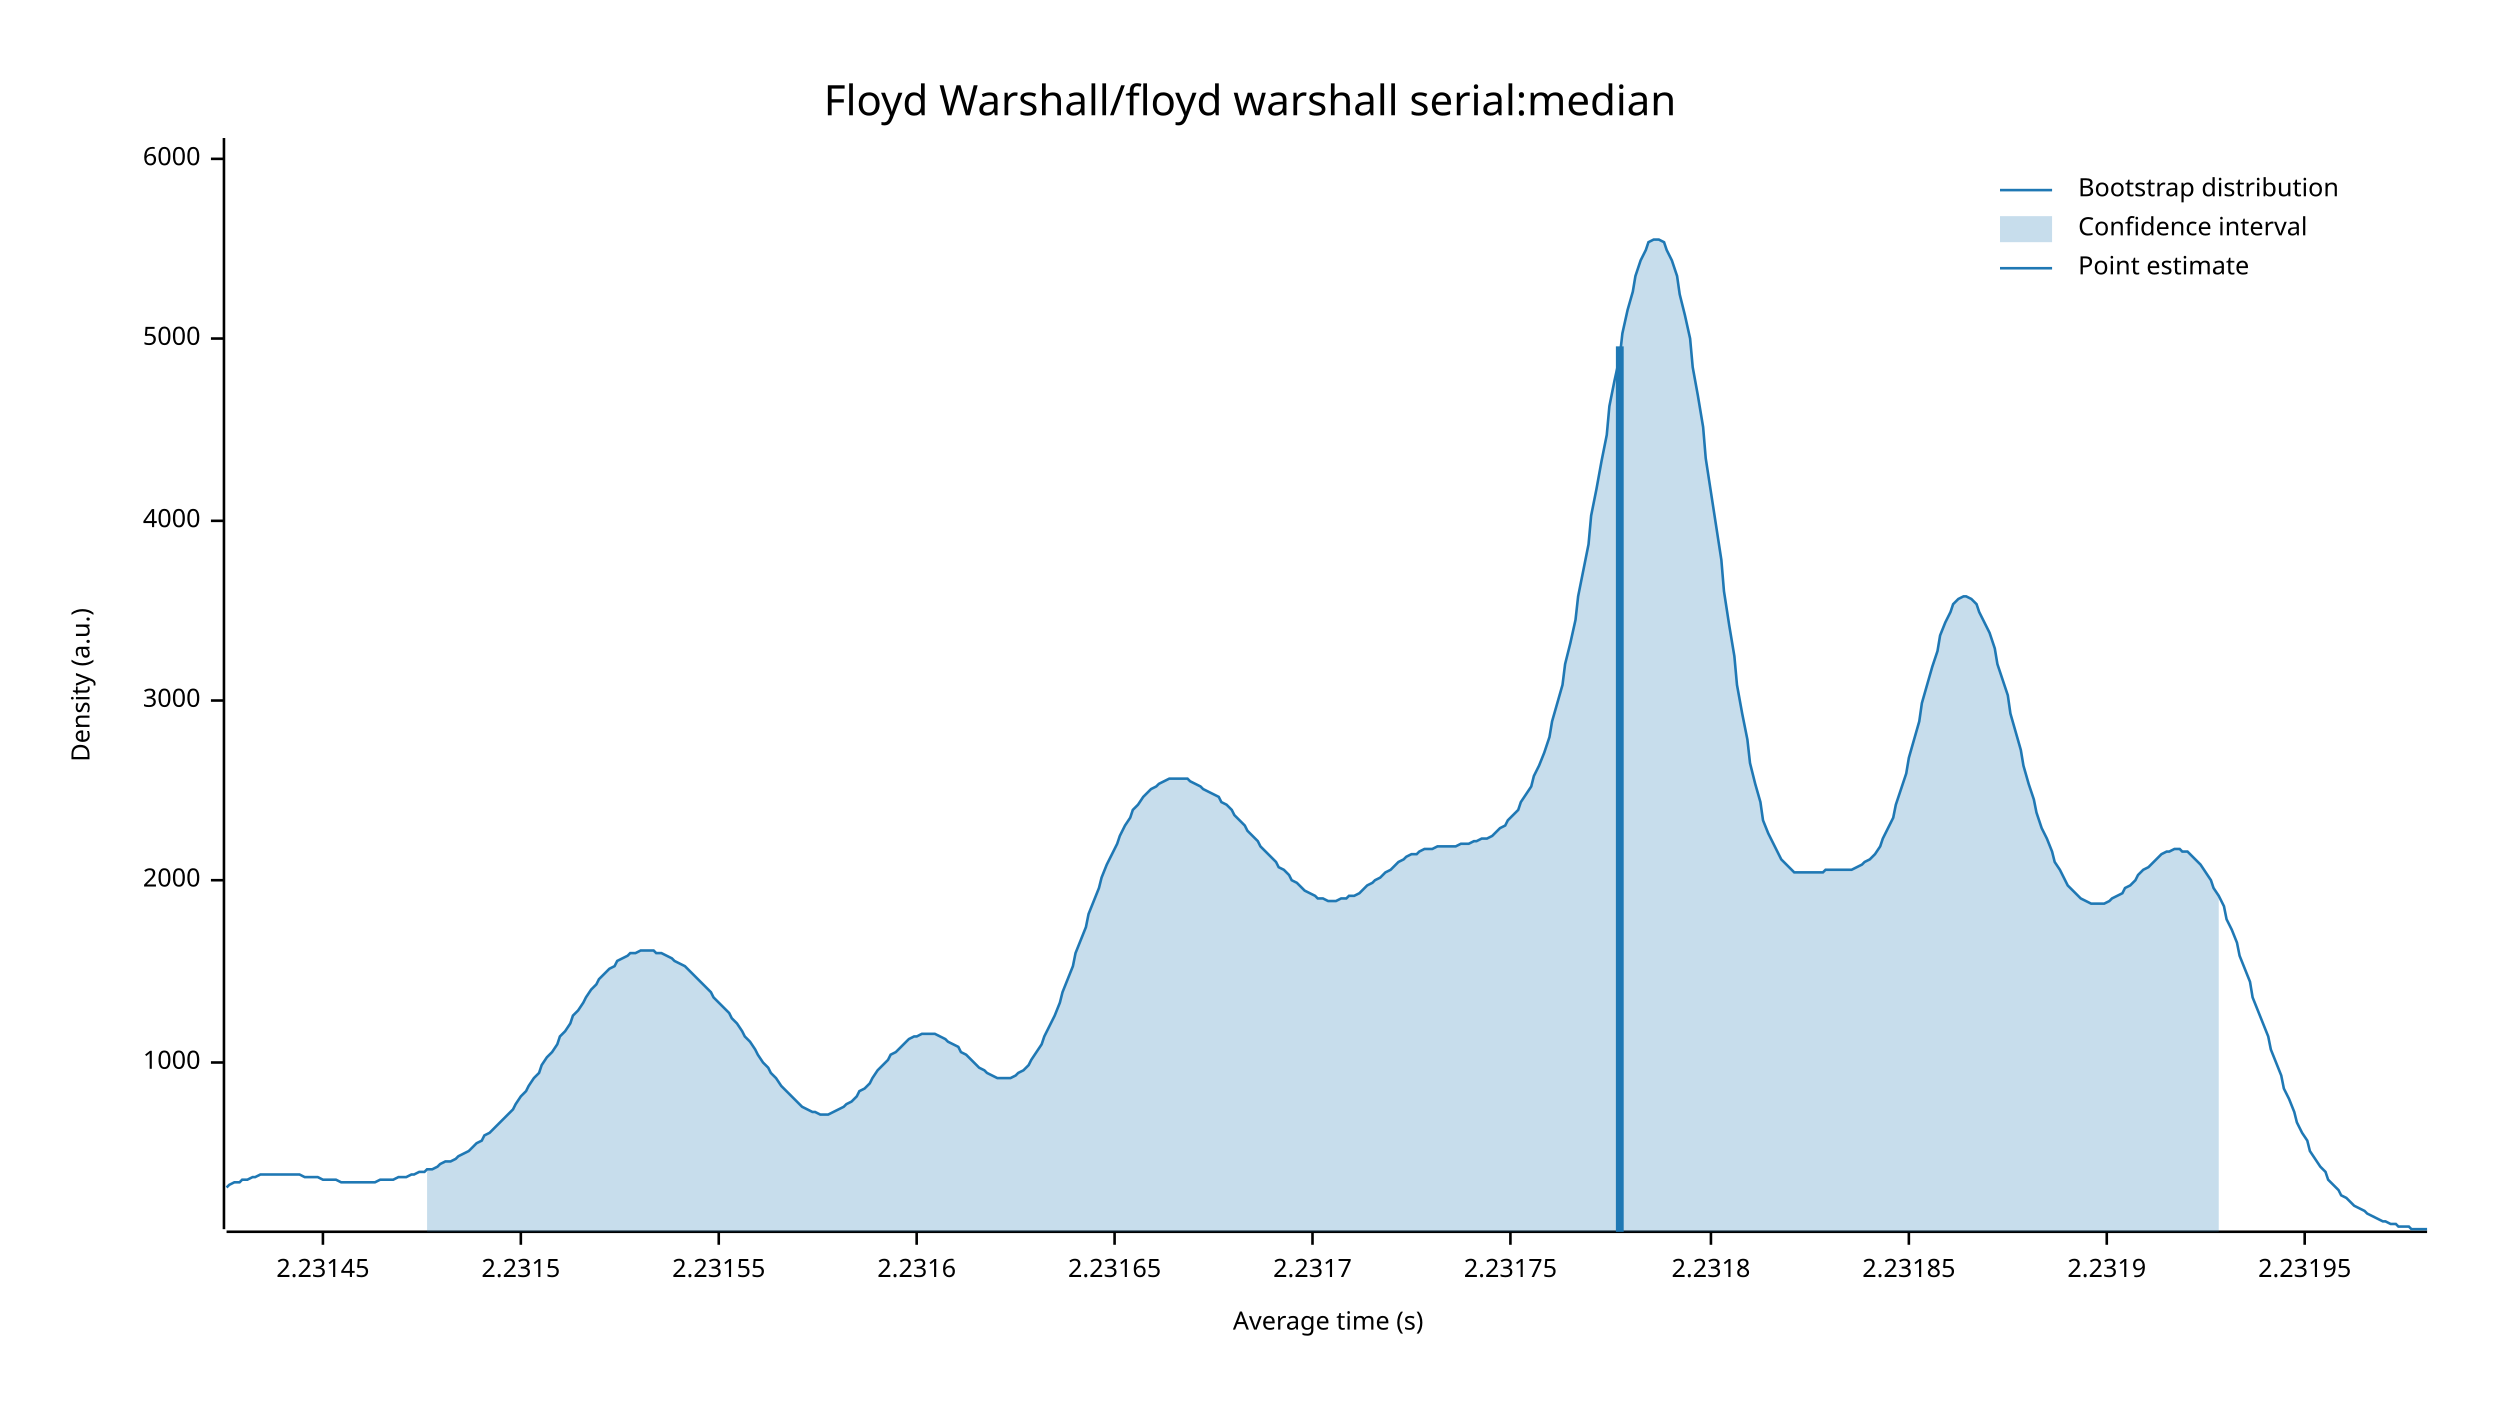
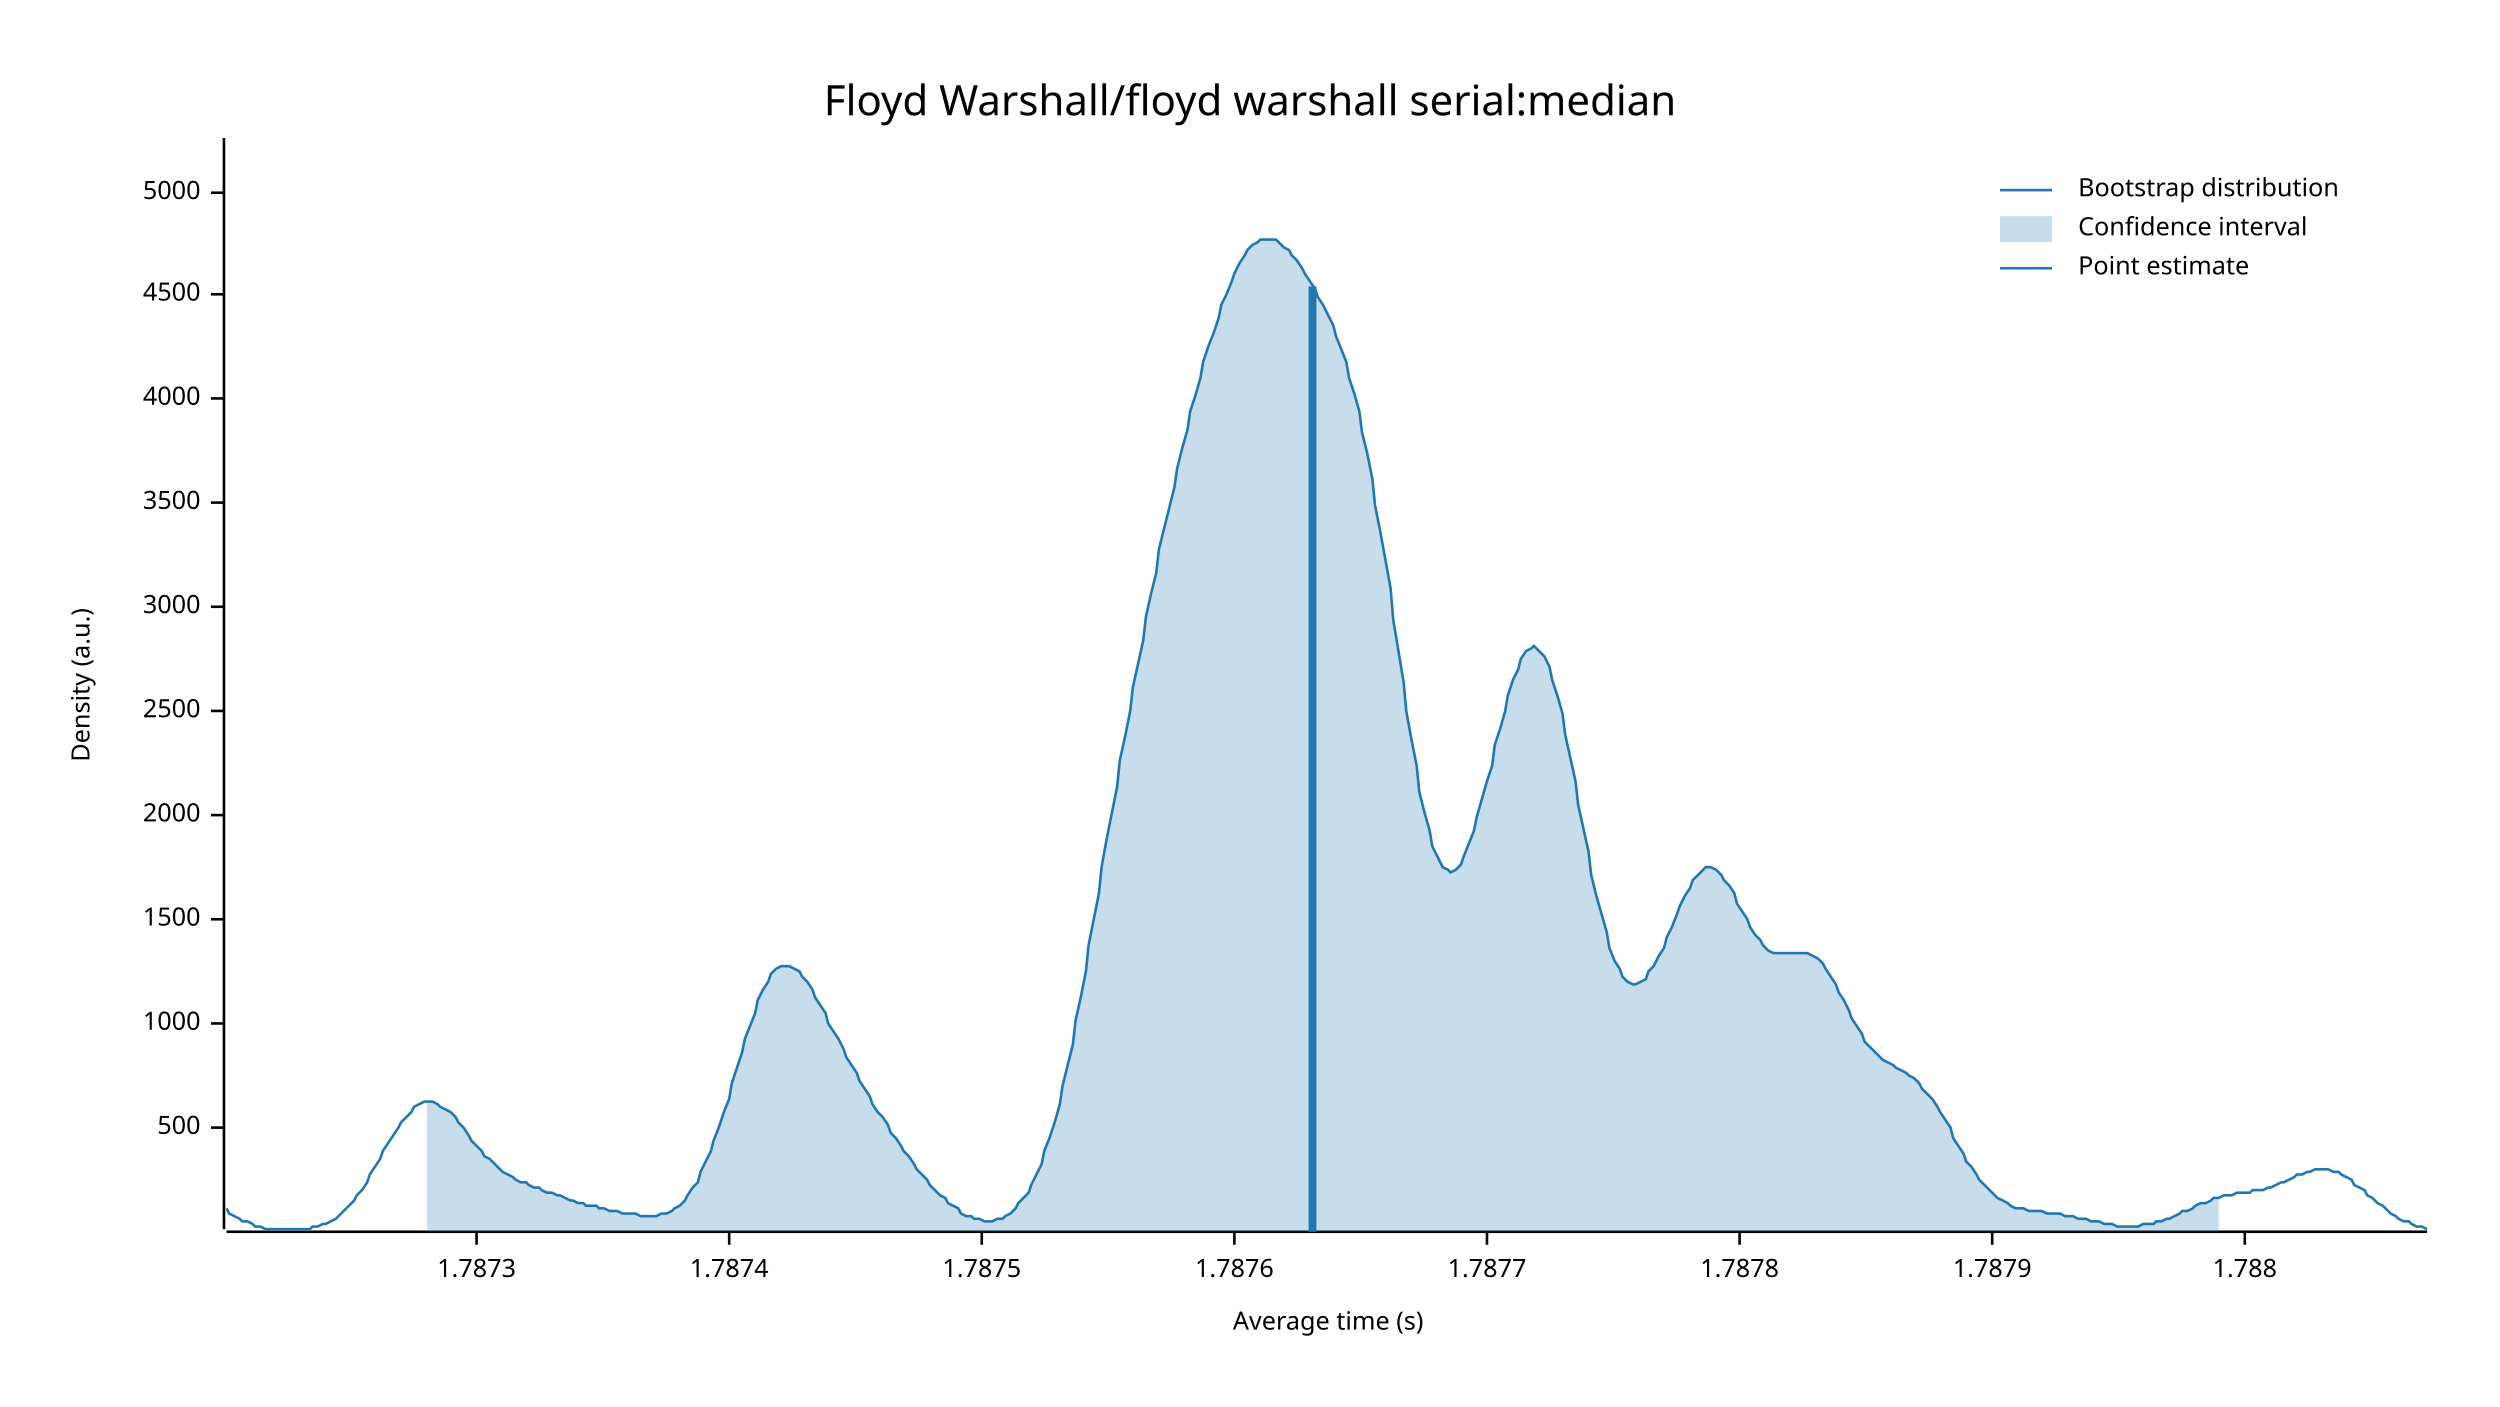
<svg xmlns="http://www.w3.org/2000/svg" width="960" height="540" viewBox="0 0 960 540">
  <text x="480" y="32" dy="0.76em" text-anchor="middle" font-family="sans-serif" font-size="16.129" opacity="1" fill="#000000">
Floyd Warshall/floyd warshall serial:median
</text>
  <text x="27" y="263" dy="0.76em" text-anchor="middle" font-family="sans-serif" font-size="9.677" opacity="1" fill="#000000" transform="rotate(270, 27, 263)">
Density (a.u.)
</text>
  <text x="510" y="513" dy="-0.5ex" text-anchor="middle" font-family="sans-serif" font-size="9.677" opacity="1" fill="#000000">
Average time (s)
</text>
  <polyline fill="none" opacity="1" stroke="#000000" stroke-width="1" points="86,53 86,472 " />
-   <text x="77" y="408" dy="0.5ex" text-anchor="end" font-family="sans-serif" font-size="9.677" opacity="1" fill="#000000">
+   <text x="77" y="433" dy="0.5ex" text-anchor="end" font-family="sans-serif" font-size="9.677" opacity="1" fill="#000000">
+ 500
+ </text>
+   <polyline fill="none" opacity="1" stroke="#000000" stroke-width="1" points="81,433 86,433 " />
+   <text x="77" y="393" dy="0.5ex" text-anchor="end" font-family="sans-serif" font-size="9.677" opacity="1" fill="#000000">
1000
</text>
-   <polyline fill="none" opacity="1" stroke="#000000" stroke-width="1" points="81,408 86,408 " />
-   <text x="77" y="338" dy="0.5ex" text-anchor="end" font-family="sans-serif" font-size="9.677" opacity="1" fill="#000000">
+   <polyline fill="none" opacity="1" stroke="#000000" stroke-width="1" points="81,393 86,393 " />
+   <text x="77" y="353" dy="0.5ex" text-anchor="end" font-family="sans-serif" font-size="9.677" opacity="1" fill="#000000">
+ 1500
+ </text>
+   <polyline fill="none" opacity="1" stroke="#000000" stroke-width="1" points="81,353 86,353 " />
+   <text x="77" y="313" dy="0.5ex" text-anchor="end" font-family="sans-serif" font-size="9.677" opacity="1" fill="#000000">
2000
</text>
-   <polyline fill="none" opacity="1" stroke="#000000" stroke-width="1" points="81,338 86,338 " />
-   <text x="77" y="269" dy="0.5ex" text-anchor="end" font-family="sans-serif" font-size="9.677" opacity="1" fill="#000000">
+   <polyline fill="none" opacity="1" stroke="#000000" stroke-width="1" points="81,313 86,313 " />
+   <text x="77" y="273" dy="0.5ex" text-anchor="end" font-family="sans-serif" font-size="9.677" opacity="1" fill="#000000">
+ 2500
+ </text>
+   <polyline fill="none" opacity="1" stroke="#000000" stroke-width="1" points="81,273 86,273 " />
+   <text x="77" y="233" dy="0.5ex" text-anchor="end" font-family="sans-serif" font-size="9.677" opacity="1" fill="#000000">
3000
</text>
-   <polyline fill="none" opacity="1" stroke="#000000" stroke-width="1" points="81,269 86,269 " />
-   <text x="77" y="200" dy="0.5ex" text-anchor="end" font-family="sans-serif" font-size="9.677" opacity="1" fill="#000000">
+   <polyline fill="none" opacity="1" stroke="#000000" stroke-width="1" points="81,233 86,233 " />
+   <text x="77" y="193" dy="0.5ex" text-anchor="end" font-family="sans-serif" font-size="9.677" opacity="1" fill="#000000">
+ 3500
+ </text>
+   <polyline fill="none" opacity="1" stroke="#000000" stroke-width="1" points="81,193 86,193 " />
+   <text x="77" y="153" dy="0.5ex" text-anchor="end" font-family="sans-serif" font-size="9.677" opacity="1" fill="#000000">
4000
</text>
-   <polyline fill="none" opacity="1" stroke="#000000" stroke-width="1" points="81,200 86,200 " />
-   <text x="77" y="130" dy="0.5ex" text-anchor="end" font-family="sans-serif" font-size="9.677" opacity="1" fill="#000000">
+   <polyline fill="none" opacity="1" stroke="#000000" stroke-width="1" points="81,153 86,153 " />
+   <text x="77" y="113" dy="0.5ex" text-anchor="end" font-family="sans-serif" font-size="9.677" opacity="1" fill="#000000">
+ 4500
+ </text>
+   <polyline fill="none" opacity="1" stroke="#000000" stroke-width="1" points="81,113 86,113 " />
+   <text x="77" y="74" dy="0.5ex" text-anchor="end" font-family="sans-serif" font-size="9.677" opacity="1" fill="#000000">
5000
</text>
-   <polyline fill="none" opacity="1" stroke="#000000" stroke-width="1" points="81,130 86,130 " />
-   <text x="77" y="61" dy="0.5ex" text-anchor="end" font-family="sans-serif" font-size="9.677" opacity="1" fill="#000000">
- 6000
+   <polyline fill="none" opacity="1" stroke="#000000" stroke-width="1" points="81,74 86,74 " />
+   <polyline fill="none" opacity="1" stroke="#000000" stroke-width="1" points="87,473 932,473 " />
+   <text x="183" y="483" dy="0.76em" text-anchor="middle" font-family="sans-serif" font-size="9.677" opacity="1" fill="#000000">
+ 1.7873
</text>
-   <polyline fill="none" opacity="1" stroke="#000000" stroke-width="1" points="81,61 86,61 " />
-   <polyline fill="none" opacity="1" stroke="#000000" stroke-width="1" points="87,473 932,473 " />
-   <text x="124" y="483" dy="0.76em" text-anchor="middle" font-family="sans-serif" font-size="9.677" opacity="1" fill="#000000">
- 2.23145
+   <polyline fill="none" opacity="1" stroke="#000000" stroke-width="1" points="183,473 183,478 " />
+   <text x="280" y="483" dy="0.76em" text-anchor="middle" font-family="sans-serif" font-size="9.677" opacity="1" fill="#000000">
+ 1.7874
</text>
-   <polyline fill="none" opacity="1" stroke="#000000" stroke-width="1" points="124,473 124,478 " />
-   <text x="200" y="483" dy="0.76em" text-anchor="middle" font-family="sans-serif" font-size="9.677" opacity="1" fill="#000000">
- 2.2315
+   <polyline fill="none" opacity="1" stroke="#000000" stroke-width="1" points="280,473 280,478 " />
+   <text x="377" y="483" dy="0.76em" text-anchor="middle" font-family="sans-serif" font-size="9.677" opacity="1" fill="#000000">
+ 1.7875
</text>
-   <polyline fill="none" opacity="1" stroke="#000000" stroke-width="1" points="200,473 200,478 " />
-   <text x="276" y="483" dy="0.76em" text-anchor="middle" font-family="sans-serif" font-size="9.677" opacity="1" fill="#000000">
- 2.23155
+   <polyline fill="none" opacity="1" stroke="#000000" stroke-width="1" points="377,473 377,478 " />
+   <text x="474" y="483" dy="0.76em" text-anchor="middle" font-family="sans-serif" font-size="9.677" opacity="1" fill="#000000">
+ 1.7876
</text>
-   <polyline fill="none" opacity="1" stroke="#000000" stroke-width="1" points="276,473 276,478 " />
-   <text x="352" y="483" dy="0.76em" text-anchor="middle" font-family="sans-serif" font-size="9.677" opacity="1" fill="#000000">
- 2.2316
+   <polyline fill="none" opacity="1" stroke="#000000" stroke-width="1" points="474,473 474,478 " />
+   <text x="571" y="483" dy="0.76em" text-anchor="middle" font-family="sans-serif" font-size="9.677" opacity="1" fill="#000000">
+ 1.7877
</text>
-   <polyline fill="none" opacity="1" stroke="#000000" stroke-width="1" points="352,473 352,478 " />
-   <text x="428" y="483" dy="0.76em" text-anchor="middle" font-family="sans-serif" font-size="9.677" opacity="1" fill="#000000">
- 2.23165
+   <polyline fill="none" opacity="1" stroke="#000000" stroke-width="1" points="571,473 571,478 " />
+   <text x="668" y="483" dy="0.76em" text-anchor="middle" font-family="sans-serif" font-size="9.677" opacity="1" fill="#000000">
+ 1.7878
</text>
-   <polyline fill="none" opacity="1" stroke="#000000" stroke-width="1" points="428,473 428,478 " />
-   <text x="504" y="483" dy="0.76em" text-anchor="middle" font-family="sans-serif" font-size="9.677" opacity="1" fill="#000000">
- 2.2317
+   <polyline fill="none" opacity="1" stroke="#000000" stroke-width="1" points="668,473 668,478 " />
+   <text x="765" y="483" dy="0.76em" text-anchor="middle" font-family="sans-serif" font-size="9.677" opacity="1" fill="#000000">
+ 1.7879
</text>
-   <polyline fill="none" opacity="1" stroke="#000000" stroke-width="1" points="504,473 504,478 " />
-   <text x="580" y="483" dy="0.76em" text-anchor="middle" font-family="sans-serif" font-size="9.677" opacity="1" fill="#000000">
- 2.23175
+   <polyline fill="none" opacity="1" stroke="#000000" stroke-width="1" points="765,473 765,478 " />
+   <text x="862" y="483" dy="0.76em" text-anchor="middle" font-family="sans-serif" font-size="9.677" opacity="1" fill="#000000">
+ 1.788
</text>
-   <polyline fill="none" opacity="1" stroke="#000000" stroke-width="1" points="580,473 580,478 " />
-   <text x="657" y="483" dy="0.76em" text-anchor="middle" font-family="sans-serif" font-size="9.677" opacity="1" fill="#000000">
- 2.2318
- </text>
-   <polyline fill="none" opacity="1" stroke="#000000" stroke-width="1" points="657,473 657,478 " />
-   <text x="733" y="483" dy="0.76em" text-anchor="middle" font-family="sans-serif" font-size="9.677" opacity="1" fill="#000000">
- 2.23185
- </text>
-   <polyline fill="none" opacity="1" stroke="#000000" stroke-width="1" points="733,473 733,478 " />
-   <text x="809" y="483" dy="0.76em" text-anchor="middle" font-family="sans-serif" font-size="9.677" opacity="1" fill="#000000">
- 2.2319
- </text>
-   <polyline fill="none" opacity="1" stroke="#000000" stroke-width="1" points="809,473 809,478 " />
-   <text x="885" y="483" dy="0.76em" text-anchor="middle" font-family="sans-serif" font-size="9.677" opacity="1" fill="#000000">
- 2.23195
- </text>
-   <polyline fill="none" opacity="1" stroke="#000000" stroke-width="1" points="885,473 885,478 " />
-   <polyline fill="none" opacity="1" stroke="#1F78B4" stroke-width="1" points="87,456 88,455 90,454 92,454 93,453 95,453 97,452 98,452 100,451 102,451 103,451 105,451 107,451 109,451 110,451 112,451 114,451 115,451 117,452 119,452 120,452 122,452 124,453 125,453 127,453 129,453 131,454 132,454 134,454 136,454 137,454 139,454 141,454 142,454 144,454 146,453 147,453 149,453 151,453 153,452 154,452 156,452 158,451 159,451 161,450 163,450 164,449 166,449 168,448 169,447 171,446 173,446 175,445 176,444 178,443 180,442 181,441 183,439 185,438 186,436 188,435 190,433 191,432 193,430 195,428 197,426 198,424 200,421 202,419 203,417 205,414 207,412 208,409 210,406 212,404 214,401 215,398 217,396 219,393 220,390 222,388 224,385 225,383 227,380 229,378 230,376 232,374 234,372 236,371 237,369 239,368 241,367 242,366 244,366 246,365 247,365 249,365 251,365 252,366 254,366 256,367 258,368 259,369 261,370 263,371 264,372 266,374 268,376 269,377 271,379 273,381 274,383 276,385 278,387 280,389 281,391 283,393 285,396 286,398 288,400 290,403 291,405 293,408 295,410 296,412 298,414 300,417 302,419 303,420 305,422 307,424 308,425 310,426 312,427 313,427 315,428 317,428 318,428 320,427 322,426 324,425 325,424 327,423 329,421 330,419 332,418 334,416 335,414 337,411 339,409 341,407 342,405 344,404 346,402 347,401 349,399 351,398 352,398 354,397 356,397 357,397 359,397 361,398 363,399 364,400 366,401 368,402 369,404 371,405 373,407 374,408 376,410 378,411 379,412 381,413 383,414 385,414 386,414 388,414 390,413 391,412 393,411 395,409 396,407 398,404 400,401 401,398 403,394 405,390 407,385 408,381 410,376 412,371 413,366 415,361 417,356 418,351 420,346 422,341 423,337 425,332 427,328 429,324 430,321 432,317 434,314 435,311 437,309 439,306 440,305 442,303 444,302 445,301 447,300 449,299 451,299 452,299 454,299 456,299 457,300 459,301 461,302 462,303 464,304 466,305 468,306 469,308 471,309 473,311 474,313 476,315 478,317 479,319 481,321 483,323 484,325 486,327 488,329 490,331 491,333 493,334 495,336 496,338 498,339 500,341 501,342 503,343 505,344 506,345 508,345 510,346 512,346 513,346 515,345 517,345 518,344 520,344 522,343 523,342 525,340 527,339 528,338 530,337 532,335 534,334 535,333 537,331 539,330 540,329 542,328 544,328 545,327 547,326 549,326 550,326 552,325 554,325 556,325 557,325 559,325 561,324 562,324 564,324 566,323 567,323 569,322 571,322 573,321 574,320 576,318 578,317 579,315 581,313 583,311 584,308 586,305 588,302 589,298 591,294 593,289 595,283 596,277 598,270 600,263 601,255 603,247 605,238 606,229 608,219 610,209 611,198 613,188 615,177 617,167 618,156 620,146 622,137 623,128 625,119 627,112 628,106 630,100 632,96 633,93 635,92 637,92 639,93 640,96 642,100 644,106 645,113 647,121 649,130 650,141 652,152 654,164 655,176 657,189 659,202 661,215 662,227 664,240 666,252 667,263 669,274 671,284 672,293 674,301 676,308 677,315 679,320 681,324 683,328 684,330 686,332 688,334 689,335 691,335 693,335 694,335 696,335 698,335 700,335 701,334 703,334 705,334 706,334 708,334 710,334 711,334 713,333 715,332 716,331 718,330 720,328 722,325 723,322 725,318 727,314 728,309 730,303 732,297 733,291 735,284 737,277 738,270 740,263 742,256 744,250 745,244 747,239 749,235 750,232 752,230 754,229 755,229 757,230 759,232 760,235 762,239 764,243 766,249 767,255 769,261 771,267 772,274 774,281 776,288 777,294 779,301 781,307 782,312 784,318 786,322 788,327 789,331 791,334 793,338 794,340 796,342 798,344 799,345 801,346 803,347 804,347 806,347 808,347 810,346 811,345 813,344 815,343 816,341 818,340 820,338 821,336 823,334 825,333 827,331 828,330 830,328 832,327 833,327 835,326 837,326 838,327 840,327 842,329 843,330 845,332 847,335 849,338 850,341 852,344 854,348 855,353 857,357 859,362 860,367 862,372 864,377 865,383 867,388 869,393 871,398 872,403 874,408 876,413 877,418 879,422 881,427 882,431 884,435 886,438 887,442 889,445 891,448 893,450 894,453 896,455 898,457 899,459 901,460 903,462 904,463 906,464 908,465 909,466 911,467 913,468 915,469 916,469 918,470 920,470 921,471 923,471 925,471 926,472 928,472 930,472 932,472 " />
-   <polygon opacity="0.25" fill="#1F78B4" points="164,449 166,449 168,448 169,447 171,446 173,446 175,445 176,444 178,443 180,442 181,441 183,439 185,438 186,436 188,435 190,433 191,432 193,430 195,428 197,426 198,424 200,421 202,419 203,417 205,414 207,412 208,409 210,406 212,404 214,401 215,398 217,396 219,393 220,390 222,388 224,385 225,383 227,380 229,378 230,376 232,374 234,372 236,371 237,369 239,368 241,367 242,366 244,366 246,365 247,365 249,365 251,365 252,366 254,366 256,367 258,368 259,369 261,370 263,371 264,372 266,374 268,376 269,377 271,379 273,381 274,383 276,385 278,387 280,389 281,391 283,393 285,396 286,398 288,400 290,403 291,405 293,408 295,410 296,412 298,414 300,417 302,419 303,420 305,422 307,424 308,425 310,426 312,427 313,427 315,428 317,428 318,428 320,427 322,426 324,425 325,424 327,423 329,421 330,419 332,418 334,416 335,414 337,411 339,409 341,407 342,405 344,404 346,402 347,401 349,399 351,398 352,398 354,397 356,397 357,397 359,397 361,398 363,399 364,400 366,401 368,402 369,404 371,405 373,407 374,408 376,410 378,411 379,412 381,413 383,414 385,414 386,414 388,414 390,413 391,412 393,411 395,409 396,407 398,404 400,401 401,398 403,394 405,390 407,385 408,381 410,376 412,371 413,366 415,361 417,356 418,351 420,346 422,341 423,337 425,332 427,328 429,324 430,321 432,317 434,314 435,311 437,309 439,306 440,305 442,303 444,302 445,301 447,300 449,299 451,299 452,299 454,299 456,299 457,300 459,301 461,302 462,303 464,304 466,305 468,306 469,308 471,309 473,311 474,313 476,315 478,317 479,319 481,321 483,323 484,325 486,327 488,329 490,331 491,333 493,334 495,336 496,338 498,339 500,341 501,342 503,343 505,344 506,345 508,345 510,346 512,346 513,346 515,345 517,345 518,344 520,344 522,343 523,342 525,340 527,339 528,338 530,337 532,335 534,334 535,333 537,331 539,330 540,329 542,328 544,328 545,327 547,326 549,326 550,326 552,325 554,325 556,325 557,325 559,325 561,324 562,324 564,324 566,323 567,323 569,322 571,322 573,321 574,320 576,318 578,317 579,315 581,313 583,311 584,308 586,305 588,302 589,298 591,294 593,289 595,283 596,277 598,270 600,263 601,255 603,247 605,238 606,229 608,219 610,209 611,198 613,188 615,177 617,167 618,156 620,146 622,137 623,128 625,119 627,112 628,106 630,100 632,96 633,93 635,92 637,92 639,93 640,96 642,100 644,106 645,113 647,121 649,130 650,141 652,152 654,164 655,176 657,189 659,202 661,215 662,227 664,240 666,252 667,263 669,274 671,284 672,293 674,301 676,308 677,315 679,320 681,324 683,328 684,330 686,332 688,334 689,335 691,335 693,335 694,335 696,335 698,335 700,335 701,334 703,334 705,334 706,334 708,334 710,334 711,334 713,333 715,332 716,331 718,330 720,328 722,325 723,322 725,318 727,314 728,309 730,303 732,297 733,291 735,284 737,277 738,270 740,263 742,256 744,250 745,244 747,239 749,235 750,232 752,230 754,229 755,229 757,230 759,232 760,235 762,239 764,243 766,249 767,255 769,261 771,267 772,274 774,281 776,288 777,294 779,301 781,307 782,312 784,318 786,322 788,327 789,331 791,334 793,338 794,340 796,342 798,344 799,345 801,346 803,347 804,347 806,347 808,347 810,346 811,345 813,344 815,343 816,341 818,340 820,338 821,336 823,334 825,333 827,331 828,330 830,328 832,327 833,327 835,326 837,326 838,327 840,327 842,329 843,330 845,332 847,335 849,338 850,341 852,344 852,473 164,473 " />
-   <polyline fill="none" opacity="1" stroke="#1F78B4" stroke-width="3" points="622,473 622,133 " />
+   <polyline fill="none" opacity="1" stroke="#000000" stroke-width="1" points="862,473 862,478 " />
+   <polyline fill="none" opacity="1" stroke="#1F78B4" stroke-width="1" points="87,464 88,466 90,467 92,468 93,469 95,469 97,470 98,471 100,471 102,472 103,472 105,472 107,472 109,472 110,472 112,472 114,472 115,472 117,472 119,472 120,471 122,471 124,470 125,470 127,469 129,468 131,466 132,465 134,463 136,461 137,459 139,457 141,454 142,451 144,448 146,445 147,442 149,439 151,436 153,433 154,431 156,429 158,427 159,425 161,424 163,423 164,423 166,423 168,424 169,425 171,426 173,427 175,429 176,431 178,433 180,436 181,438 183,440 185,442 186,444 188,445 190,447 191,448 193,450 195,451 197,452 198,453 200,454 202,454 203,455 205,456 207,456 208,457 210,458 212,458 214,459 215,459 217,460 219,461 220,461 222,462 224,462 225,463 227,463 229,463 230,464 232,464 234,465 236,465 237,465 239,466 241,466 242,466 244,466 246,467 247,467 249,467 251,467 252,467 254,466 256,466 258,465 259,464 261,463 263,461 264,459 266,456 268,454 269,450 271,446 273,442 274,438 276,433 278,427 280,422 281,416 283,410 285,404 286,399 288,394 290,389 291,384 293,380 295,377 296,374 298,372 300,371 302,371 303,371 305,372 307,373 308,375 310,377 312,380 313,383 315,386 317,389 318,393 320,396 322,399 324,403 325,406 327,409 329,412 330,415 332,418 334,421 335,424 337,427 339,429 341,432 342,435 344,437 346,440 347,442 349,444 351,447 352,449 354,451 356,453 357,455 359,457 361,459 363,460 364,462 366,463 368,464 369,466 371,467 373,467 374,468 376,468 378,469 379,469 381,469 383,468 385,468 386,467 388,466 390,464 391,462 393,460 395,458 396,455 398,451 400,447 401,442 403,437 405,431 407,424 408,417 410,409 412,401 413,392 415,383 417,373 418,363 420,353 422,343 423,333 425,322 427,312 429,302 430,292 432,283 434,273 435,264 437,255 439,246 440,237 442,228 444,220 445,211 447,203 449,195 451,187 452,180 454,172 456,165 457,158 459,152 461,145 462,139 464,133 466,128 468,122 469,117 471,113 473,108 474,105 476,101 478,98 479,96 481,94 483,93 484,92 486,92 488,92 490,92 491,93 493,95 495,96 496,98 498,100 500,103 501,105 503,108 505,111 506,114 508,117 510,121 512,125 513,129 515,134 517,139 518,145 520,151 522,158 523,166 525,174 527,184 528,194 530,204 532,215 534,226 535,238 537,250 539,262 540,273 542,284 544,294 545,304 547,312 549,319 550,325 552,329 554,333 556,334 557,335 559,334 561,332 562,329 564,324 566,319 567,314 569,307 571,300 573,294 574,286 576,280 578,273 579,267 581,261 583,257 584,253 586,250 588,249 589,248 591,250 593,252 595,256 596,261 598,267 600,274 601,282 603,291 605,300 606,309 608,318 610,327 611,336 613,344 615,351 617,358 618,364 620,369 622,372 623,375 625,377 627,378 628,378 630,377 632,376 633,373 635,371 637,367 639,364 640,360 642,356 644,351 645,348 647,344 649,341 650,338 652,336 654,334 655,333 657,333 659,334 661,336 662,338 664,340 666,343 667,347 669,350 671,353 672,356 674,359 676,361 677,363 679,365 681,366 683,366 684,366 686,366 688,366 689,366 691,366 693,366 694,366 696,367 698,368 700,370 701,372 703,375 705,378 706,381 708,384 710,388 711,391 713,394 715,397 716,400 718,402 720,404 722,406 723,407 725,408 727,409 728,410 730,411 732,412 733,413 735,414 737,416 738,418 740,420 742,422 744,425 745,427 747,430 749,433 750,437 752,440 754,443 755,446 757,448 759,451 760,453 762,455 764,457 766,459 767,460 769,461 771,462 772,463 774,464 776,464 777,464 779,465 781,465 782,465 784,465 786,466 788,466 789,466 791,466 793,467 794,467 796,467 798,468 799,468 801,468 803,469 804,469 806,469 808,470 810,470 811,470 813,471 815,471 816,471 818,471 820,471 821,471 823,470 825,470 827,470 828,469 830,469 832,468 833,468 835,467 837,466 838,465 840,465 842,464 843,463 845,462 847,462 849,461 850,460 852,460 854,459 855,459 857,459 859,458 860,458 862,458 864,458 865,457 867,457 869,457 871,456 872,456 874,455 876,454 877,454 879,453 881,452 882,451 884,451 886,450 887,450 889,449 891,449 893,449 894,449 896,450 898,450 899,451 901,452 903,453 904,455 906,456 908,457 909,459 911,460 913,462 915,463 916,464 918,466 920,467 921,468 923,469 925,469 926,470 928,471 930,471 932,472 " />
+   <polygon opacity="0.25" fill="#1F78B4" points="164,423 166,423 168,424 169,425 171,426 173,427 175,429 176,431 178,433 180,436 181,438 183,440 185,442 186,444 188,445 190,447 191,448 193,450 195,451 197,452 198,453 200,454 202,454 203,455 205,456 207,456 208,457 210,458 212,458 214,459 215,459 217,460 219,461 220,461 222,462 224,462 225,463 227,463 229,463 230,464 232,464 234,465 236,465 237,465 239,466 241,466 242,466 244,466 246,467 247,467 249,467 251,467 252,467 254,466 256,466 258,465 259,464 261,463 263,461 264,459 266,456 268,454 269,450 271,446 273,442 274,438 276,433 278,427 280,422 281,416 283,410 285,404 286,399 288,394 290,389 291,384 293,380 295,377 296,374 298,372 300,371 302,371 303,371 305,372 307,373 308,375 310,377 312,380 313,383 315,386 317,389 318,393 320,396 322,399 324,403 325,406 327,409 329,412 330,415 332,418 334,421 335,424 337,427 339,429 341,432 342,435 344,437 346,440 347,442 349,444 351,447 352,449 354,451 356,453 357,455 359,457 361,459 363,460 364,462 366,463 368,464 369,466 371,467 373,467 374,468 376,468 378,469 379,469 381,469 383,468 385,468 386,467 388,466 390,464 391,462 393,460 395,458 396,455 398,451 400,447 401,442 403,437 405,431 407,424 408,417 410,409 412,401 413,392 415,383 417,373 418,363 420,353 422,343 423,333 425,322 427,312 429,302 430,292 432,283 434,273 435,264 437,255 439,246 440,237 442,228 444,220 445,211 447,203 449,195 451,187 452,180 454,172 456,165 457,158 459,152 461,145 462,139 464,133 466,128 468,122 469,117 471,113 473,108 474,105 476,101 478,98 479,96 481,94 483,93 484,92 486,92 488,92 490,92 491,93 493,95 495,96 496,98 498,100 500,103 501,105 503,108 505,111 506,114 508,117 510,121 512,125 513,129 515,134 517,139 518,145 520,151 522,158 523,166 525,174 527,184 528,194 530,204 532,215 534,226 535,238 537,250 539,262 540,273 542,284 544,294 545,304 547,312 549,319 550,325 552,329 554,333 556,334 557,335 559,334 561,332 562,329 564,324 566,319 567,314 569,307 571,300 573,294 574,286 576,280 578,273 579,267 581,261 583,257 584,253 586,250 588,249 589,248 591,250 593,252 595,256 596,261 598,267 600,274 601,282 603,291 605,300 606,309 608,318 610,327 611,336 613,344 615,351 617,358 618,364 620,369 622,372 623,375 625,377 627,378 628,378 630,377 632,376 633,373 635,371 637,367 639,364 640,360 642,356 644,351 645,348 647,344 649,341 650,338 652,336 654,334 655,333 657,333 659,334 661,336 662,338 664,340 666,343 667,347 669,350 671,353 672,356 674,359 676,361 677,363 679,365 681,366 683,366 684,366 686,366 688,366 689,366 691,366 693,366 694,366 696,367 698,368 700,370 701,372 703,375 705,378 706,381 708,384 710,388 711,391 713,394 715,397 716,400 718,402 720,404 722,406 723,407 725,408 727,409 728,410 730,411 732,412 733,413 735,414 737,416 738,418 740,420 742,422 744,425 745,427 747,430 749,433 750,437 752,440 754,443 755,446 757,448 759,451 760,453 762,455 764,457 766,459 767,460 769,461 771,462 772,463 774,464 776,464 777,464 779,465 781,465 782,465 784,465 786,466 788,466 789,466 791,466 793,467 794,467 796,467 798,468 799,468 801,468 803,469 804,469 806,469 808,470 810,470 811,470 813,471 815,471 816,471 818,471 820,471 821,471 823,470 825,470 827,470 828,469 830,469 832,468 833,468 835,467 837,466 838,465 840,465 842,464 843,463 845,462 847,462 849,461 850,460 852,460 852,473 164,473 " />
+   <polyline fill="none" opacity="1" stroke="#1F78B4" stroke-width="3" points="504,473 504,110 " />
  <text x="798" y="68" dy="0.76em" text-anchor="start" font-family="sans-serif" font-size="9.677" opacity="1" fill="#000000">
Bootstrap distribution
</text>
  <text x="798" y="83" dy="0.76em" text-anchor="start" font-family="sans-serif" font-size="9.677" opacity="1" fill="#000000">
Confidence interval
</text>
  <text x="798" y="98" dy="0.76em" text-anchor="start" font-family="sans-serif" font-size="9.677" opacity="1" fill="#000000">
Point estimate
</text>
  <polyline fill="none" opacity="1" stroke="#1F78B4" stroke-width="1" points="768,73 788,73 " />
  <rect x="768" y="83" width="20" height="10" opacity="0.25" fill="#1F78B4" stroke="none" />
  <polyline fill="none" opacity="1" stroke="#1F78B4" stroke-width="1" points="768,103 788,103 " />
</svg>
